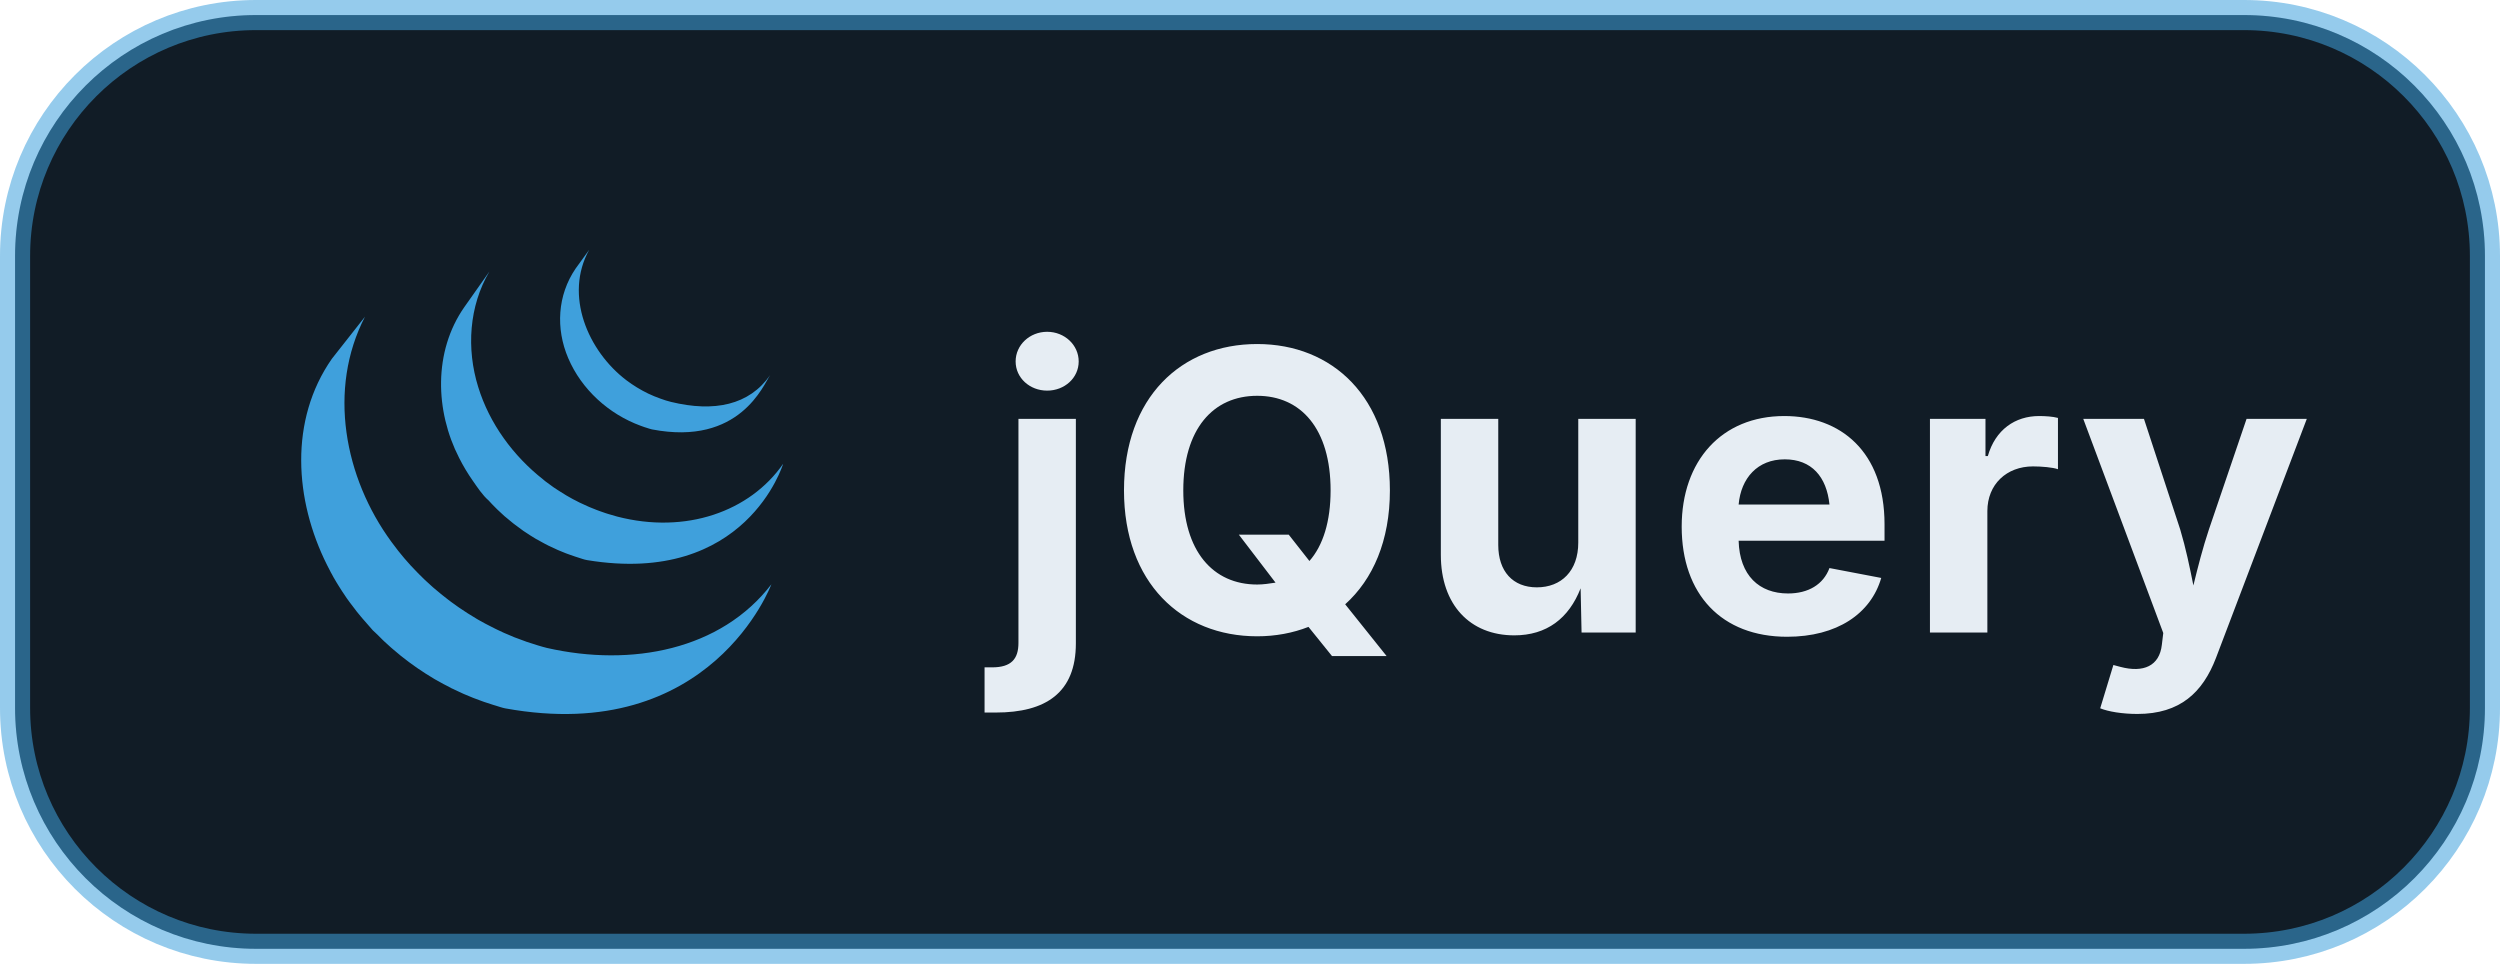
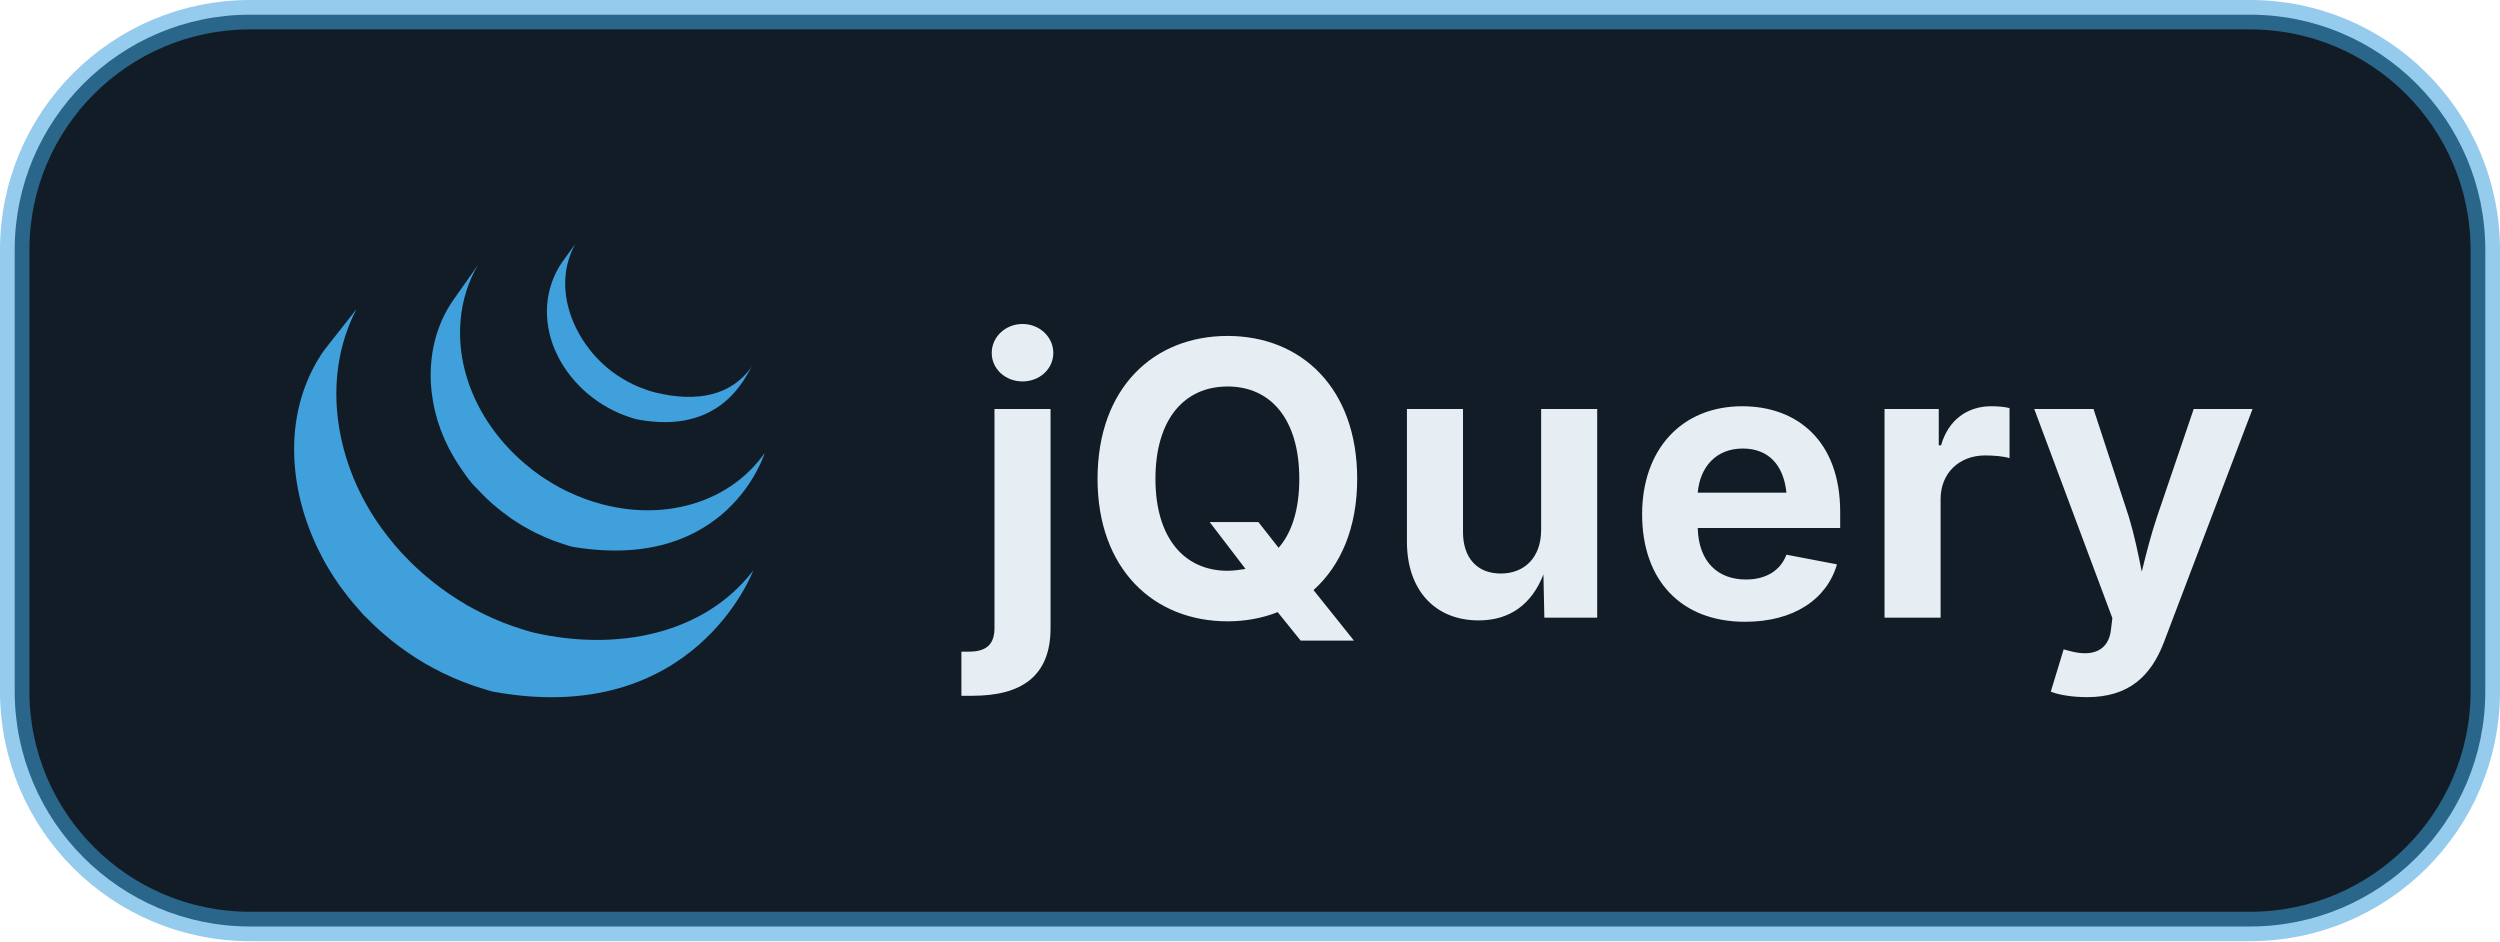
- <svg xmlns="http://www.w3.org/2000/svg" viewBox="0 0 83 32" width="83" height="32" font-family="Pretendard, -apple-system, BlinkMacSystemFont, 'Segoe UI', Inter, sans-serif">
-   <rect x="0.5" y="0.5" width="82" height="31" rx="8" fill="#0d1117" />
-   <rect x="0.5" y="0.5" width="82" height="31" rx="8" fill="#3fa0dc" fill-opacity="0.08" />
-   <rect x="0.5" y="0.5" width="82" height="31" rx="8" fill="none" stroke="#3fa0dc" stroke-opacity="0.55" />
+ <svg xmlns="http://www.w3.org/2000/svg" viewBox="0 0 85 32" width="85" height="32" font-family="Pretendard, -apple-system, BlinkMacSystemFont, 'Segoe UI', Inter, sans-serif">
+   <rect x="0.5" y="0.5" width="84" height="31" rx="8" fill="#0d1117" />
+   <rect x="0.5" y="0.5" width="84" height="31" rx="8" fill="#3fa0dc" fill-opacity="0.08" />
+   <rect x="0.5" y="0.5" width="84" height="31" rx="8" fill="none" stroke="#3fa0dc" stroke-opacity="0.55" />
  <g transform="translate(10,8) scale(0.6666667)">
    <path d="M1.525 5.87c-2.126 3.054-1.862 7.026-.237 10.269.037.079.078.154.118.229.023.052.049.1.077.15.013.027.031.056.047.082.026.052.054.102.081.152l.157.266c.03.049.057.097.09.146.056.094.12.187.178.281.026.04.05.078.079.117a6.368 6.368 0 00.31.445c.078.107.156.211.24.315.027.038.058.076.086.115l.22.269c.028.03.055.067.084.099.098.118.202.233.306.35l.005.006a3.134 3.134 0 00.425.44c.08.083.16.165.245.245l.101.097c.111.105.223.209.34.309.002 0 .003.002.005.003l.057.05c.102.089.205.178.31.26l.125.105c.085.068.174.133.26.2l.137.105c.093.07.192.139.287.207.035.025.07.05.106.073l.03.023.28.185.12.08c.148.094.294.184.44.272.041.02.084.044.123.068.108.062.22.125.329.183.06.034.122.063.184.094.075.042.153.083.234.125a.324.324 0 01.056.023c.033.015.064.031.096.047.12.06.245.118.375.175.024.01.05.02.076.034.144.063.289.123.438.182.034.01.07.027.105.04.135.051.274.103.411.152l.05.018c.154.052.305.102.46.15.036.01.073.023.111.033.16.048.314.105.474.137 10.273 1.872 13.258-6.177 13.258-6.177-2.508 3.266-6.958 4.127-11.174 3.169-.156-.036-.312-.086-.47-.132a13.539 13.539 0 01-.567-.182l-.062-.024c-.136-.046-.267-.097-.4-.148a1.615 1.615 0 00-.11-.04c-.148-.06-.29-.121-.433-.184-.031-.01-.057-.024-.088-.036a23.44 23.44 0 01-.362-.17 1.485 1.485 0 01-.106-.052c-.094-.044-.188-.095-.28-.143a3.947 3.947 0 01-.187-.096c-.114-.06-.227-.125-.34-.187-.034-.024-.073-.044-.112-.066a15.922 15.922 0 01-.439-.27 2.107 2.107 0 01-.118-.078 6.01 6.01 0 01-.312-.207c-.035-.023-.067-.048-.103-.073a9.553 9.553 0 01-.295-.212c-.042-.034-.087-.066-.132-.1-.088-.07-.177-.135-.265-.208l-.118-.095a10.593 10.593 0 01-.335-.28.258.258 0 00-.037-.031l-.347-.316-.1-.094c-.082-.084-.166-.164-.25-.246l-.098-.1a9.081 9.081 0 01-.309-.323l-.015-.016c-.106-.116-.21-.235-.313-.355-.027-.03-.053-.064-.08-.097l-.227-.277a21.275 21.275 0 01-.34-.449C2.152 11.79 1.306 7.384 3.177 3.771m4.943-.473c-1.54 2.211-1.454 5.169-.254 7.508a9.111 9.111 0 00.678 1.133c.23.33.484.721.793.988.107.122.223.24.344.36l.09.09c.114.11.232.217.35.325l.016.013a9.867 9.867 0 00.414.342c.034.023.063.05.096.073.14.108.282.212.428.316l.015.009c.062.045.128.086.198.13.028.018.06.042.09.06.106.068.21.132.318.197.017.007.032.016.048.023.09.055.188.108.282.157.033.02.065.035.1.054.066.033.132.068.197.102l.032.014c.135.067.273.129.408.19.034.014.063.025.092.039.111.048.224.094.336.137.05.017.097.037.144.052.102.038.21.073.31.108l.14.045c.147.045.295.104.449.13C22.164 17.206 24 11.098 24 11.098c-1.653 2.38-4.852 3.513-8.261 2.628a8.04 8.04 0 01-.449-.13c-.048-.014-.09-.029-.136-.043-.104-.036-.211-.07-.312-.109l-.144-.054c-.113-.045-.227-.087-.336-.135-.034-.015-.065-.025-.091-.04-.14-.063-.281-.125-.418-.192l-.206-.107-.119-.06a5.673 5.673 0 01-.265-.15.62.62 0 01-.062-.035c-.106-.066-.217-.13-.318-.198-.034-.019-.065-.042-.097-.062l-.208-.136c-.144-.1-.285-.208-.428-.313-.032-.029-.063-.053-.094-.079-1.499-1.178-2.681-2.79-3.242-4.613-.59-1.897-.46-4.023.56-5.75m4.292-.147c-.909 1.334-.996 2.99-.37 4.46.665 1.563 2.024 2.79 3.608 3.37.065.025.128.046.196.07l.088.027c.092.03.185.063.28.084 4.381.845 5.567-2.25 5.886-2.704-1.043 1.498-2.792 1.857-4.938 1.335a4.85 4.85 0 01-.516-.16 6.352 6.352 0 01-.618-.254 6.53 6.53 0 01-1.082-.66c-1.922-1.457-3.113-4.236-1.859-6.5" fill="#3fa0dc" />
  </g>
  <text x="33" y="21" font-size="13" font-weight="700" letter-spacing="0.2" fill="#e6edf3">jQuery</text>
</svg>
